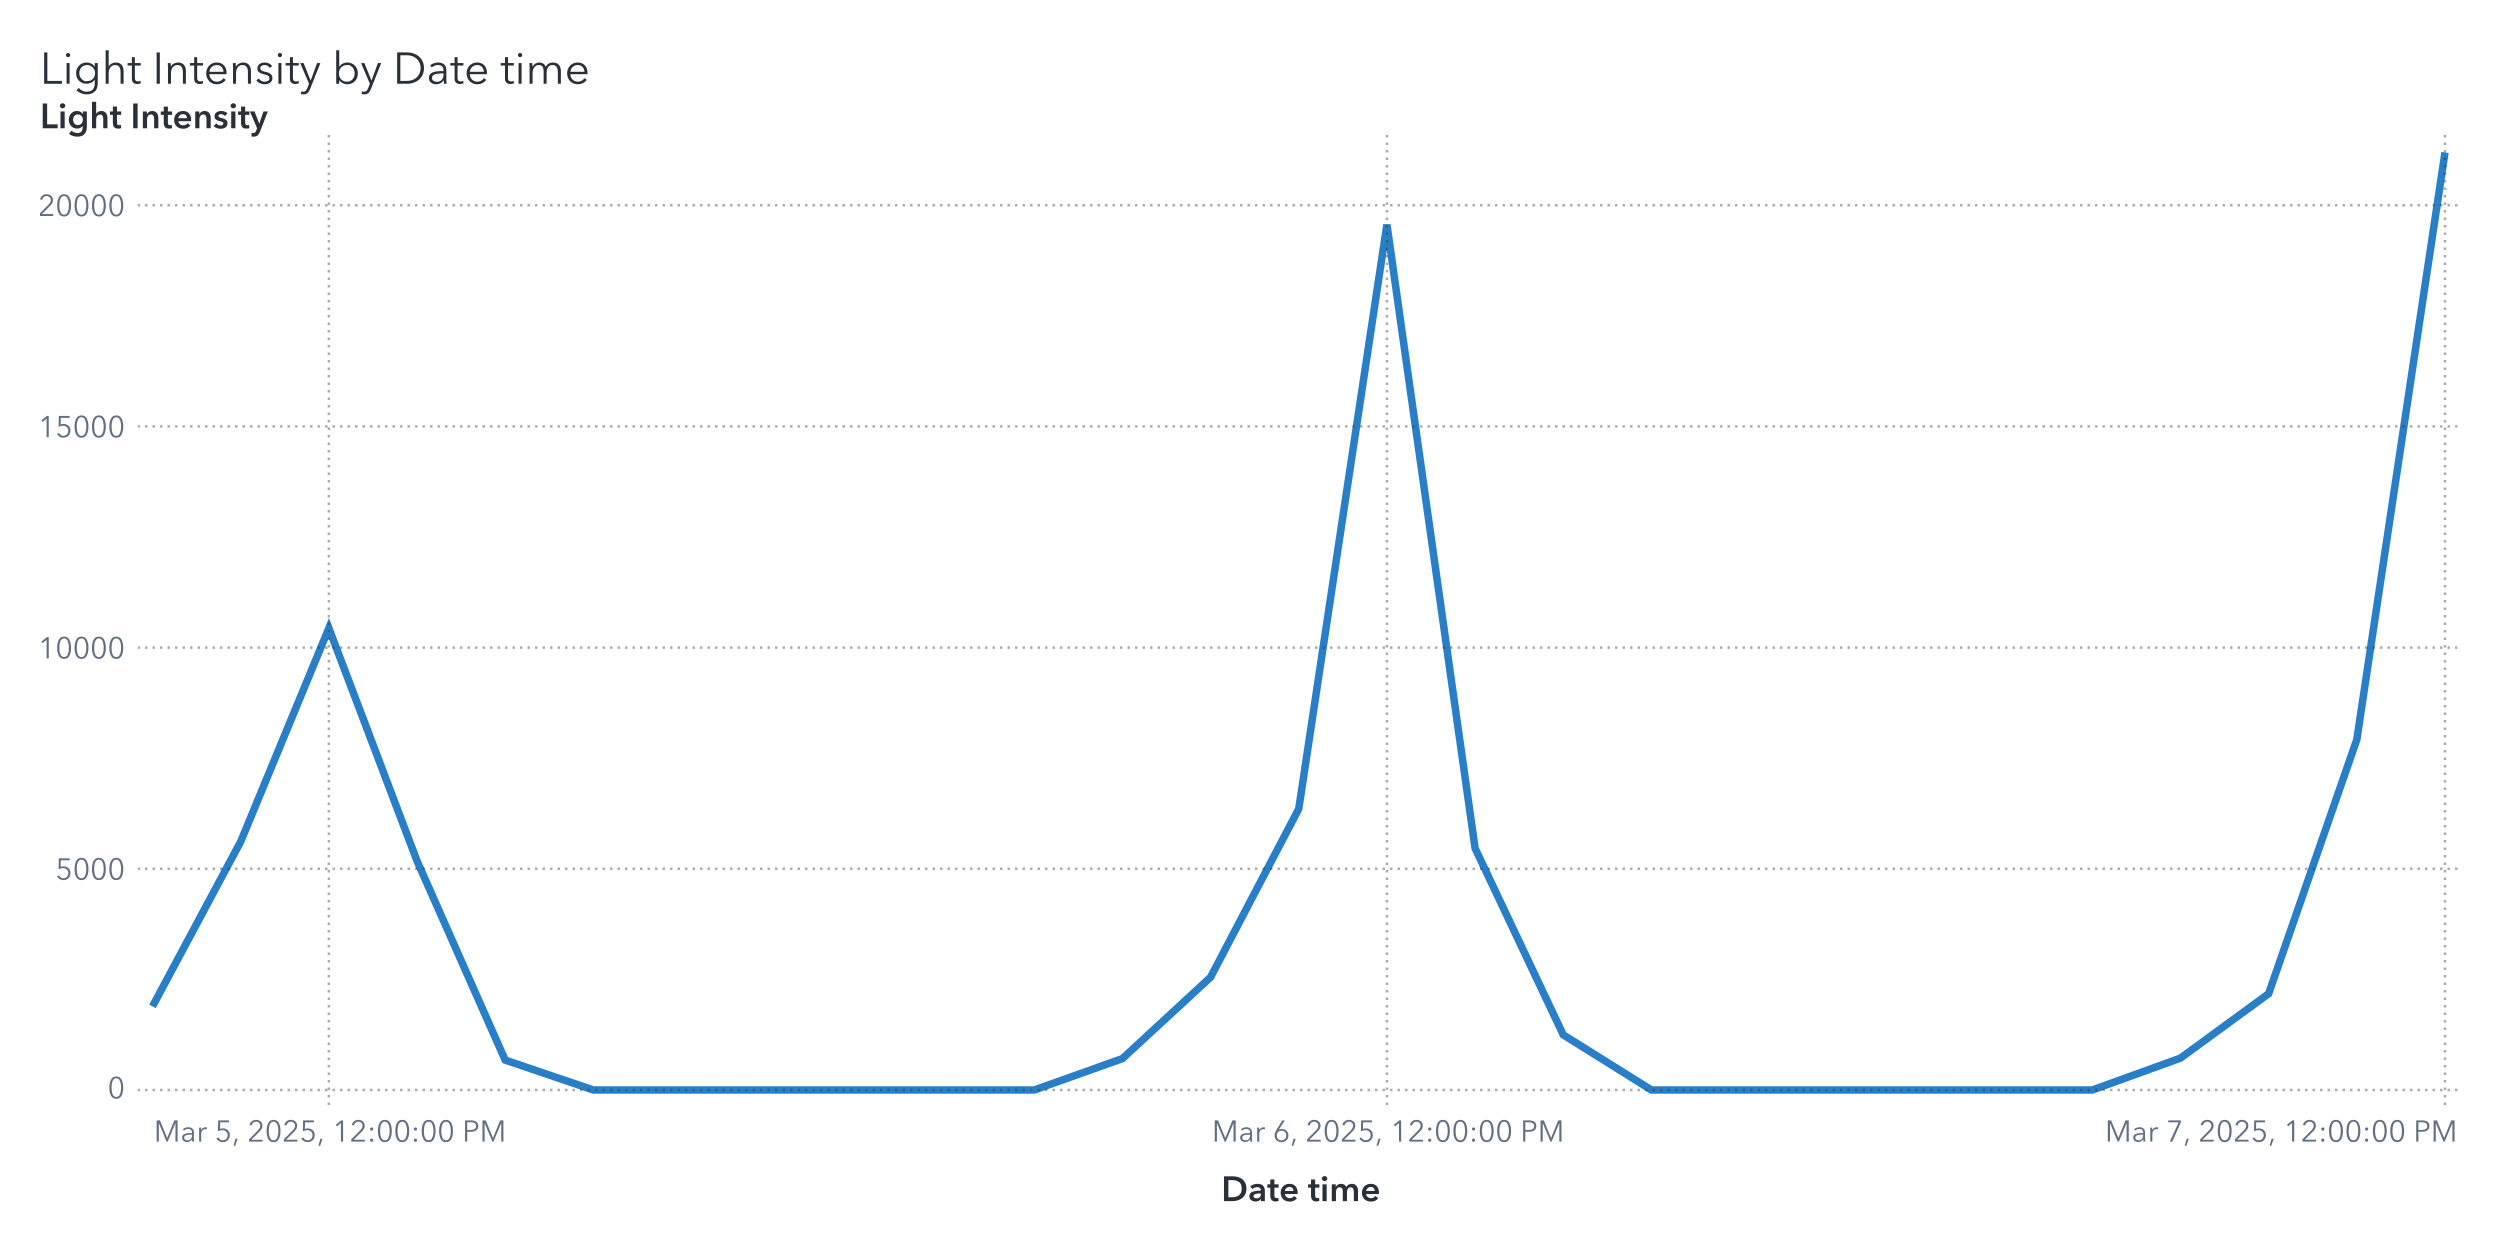
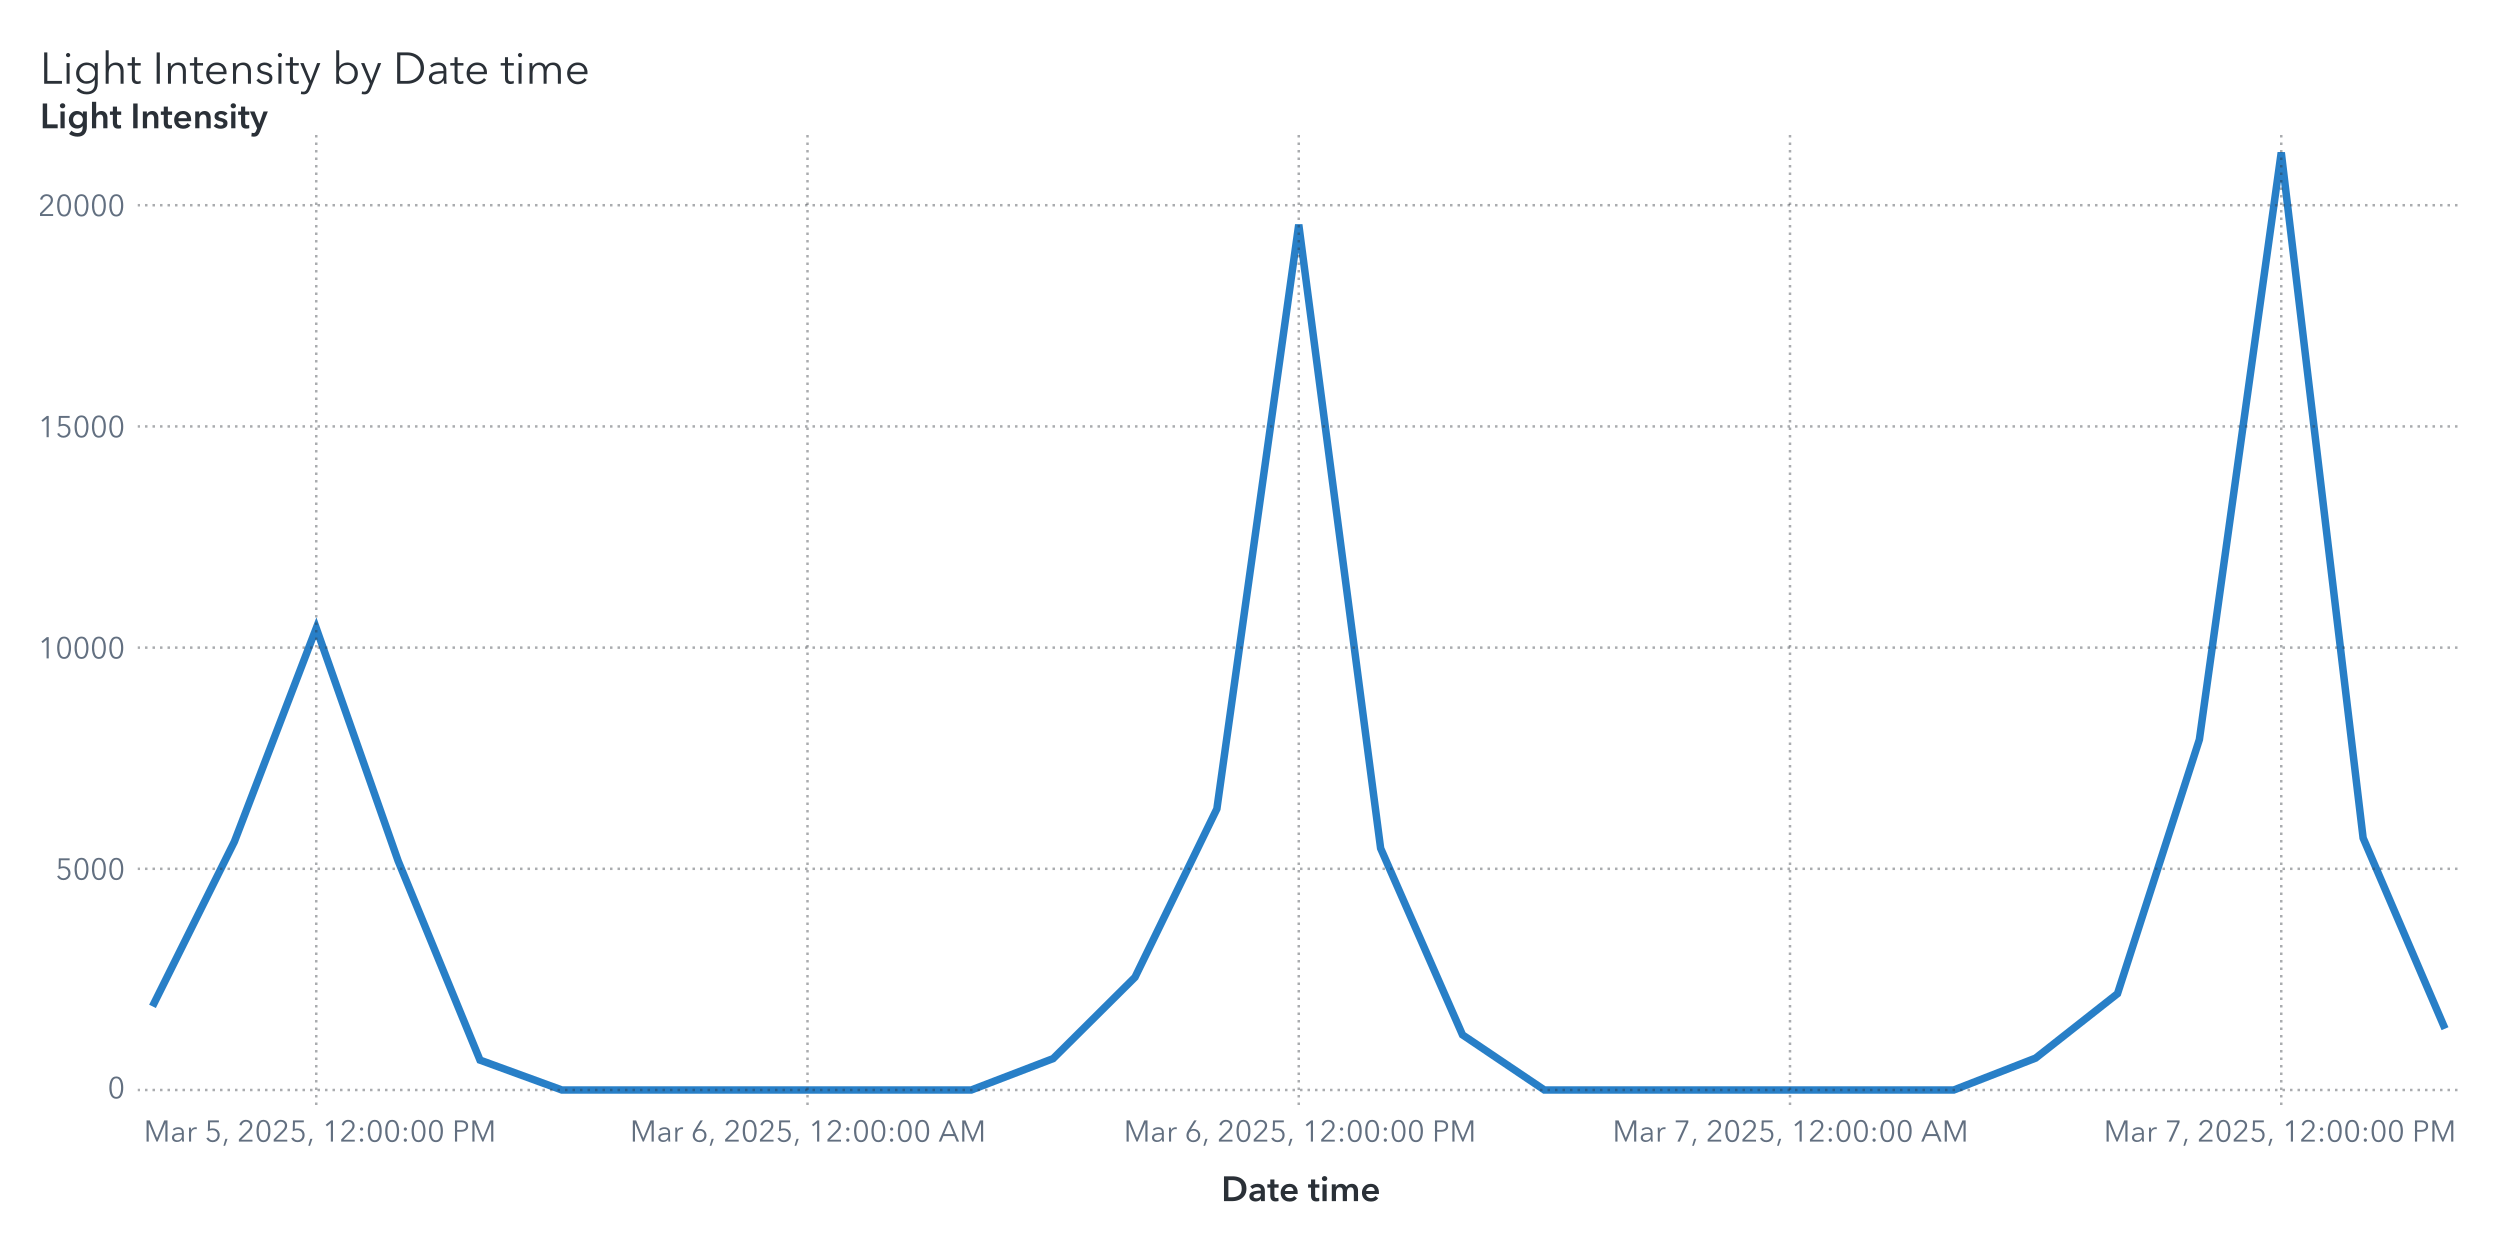
<svg xmlns="http://www.w3.org/2000/svg" xmlns:xlink="http://www.w3.org/1999/xlink" version="1.1" width="1000" height="500" viewBox="0 0 1000 500">
  <rect x="0" y="0" width="1000" height="500" fill="#ffffff">
</rect>
  <g>
    <rect x="0" y="0" rx="5" ry="5" width="1000.0" height="500.0" fill="#ffffff" opacity="0">
</rect>
    <rect x="0" y="0" rx="5" ry="5" width="1000.0" height="500.0" fill="#ffffff" opacity="0">
</rect>
    <rect x="0" y="0" rx="5" ry="5" width="1000.0" height="500.0" fill="#ffffff" opacity="0">
</rect>
    <rect x="0" y="0" rx="5" ry="5" width="1000.0" height="500.0" fill="#ffffff" opacity="0">
</rect>
    <g transform=" translate(16.0 -462.0)">
      <g transform="">
        <g fill="#2a3037" stroke="#2a3037" transform="translate(0 495.5) scale(0.0177 -0.0177)">
          <defs>
            <path id="g76/TT0" d="M166.0 64.0 L496.0 64.0 L496.0 0 L94.0 0 L94.0 708.0 L166.0 708.0 L166.0 64.0Z">
</path>
          </defs>
          <use x="0" y="0" xlink:href="#g76/TT0" />
          <defs>
            <path id="g105/TT0" d="M125.0 600.0Q 106.0,600.0  91.5,614.0 T 77.0,648.0 Q 77.0,668.0  91.5,682.0 T 125.0,696.0 Q 144.0,696.0  158.5,682.0 T 173.0,648.0 Q 173.0,628.0  158.5,614.0 T 125.0,600.0 Z M159.0 0 L91.0 0 L91.0 468.0 L159.0 468.0 L159.0 0Z">
</path>
          </defs>
          <use x="510.0" y="0" xlink:href="#g105/TT0" />
          <defs>
            <path id="g103/TT0" d="M294.0 -180.0Q 389.0,-180.0  433.0,-129.0 T 477.0,4.0  L477.0 92.0 L475.0 92.0Q 449.0,50.0  399.5,25.0 T 298.0,0 Q 226.0,0  171.0,30.5 T 86.0,115.5 T 56.0,238.0 Q 56.0,305.0  86.5,360.0 T 172.0,447.5 T 298.0,480.0 Q 351.0,480.0  399.5,455.5 T 475.0,387.0  L477.0 387.0 L477.0 468.0 L545.0 468.0 L545.0 4.0Q 545.0,-56.0  523.0,-110.5 T 444.0,-202.5 T 291.0,-240.0 Q 227.0,-240.0  167.5,-215.0 T 66.0,-146.0  L115.0 -94.0Q 144.0,-131.0  193.0,-155.5 T 294.0,-180.0 Z M305.0 58.0Q 357.0,58.0  398.0,81.0 T 462.0,145.5 T 485.0,240.0 Q 485.0,289.0  461.5,331.0 T 397.0,398.0 T 305.0,423.0 Q 250.0,423.0  210.0,398.0 T 149.0,331.5 T 128.0,240.0 Q 128.0,190.0  149.0,148.5 T 210.0,82.5 T 250.0,58.0 Z">
</path>
          </defs>
          <use x="760.0" y="0" xlink:href="#g103/TT0" />
          <defs>
            <path id="g104/TT0" d="M319.0 480.0Q 406.0,480.0  451.5,428.0 T 497.0,287.0  L497.0 0 L429.0 0 L429.0 259.0Q 429.0,338.0  400.5,380.5 T 302.0,423.0 Q 264.0,423.0  232.0,402.5 T 180.0,341.0 T 160.0,240.0  L160.0 0 L92.0 0 L92.0 756.0 L160.0 756.0 L160.0 391.0 L162.0 391.0Q 180.0,431.0  224.5,455.5 T 319.0,480.0 Z">
</path>
          </defs>
          <use x="1392.0" y="0" xlink:href="#g104/TT0" />
          <defs>
            <path id="g116/TT0" d="M169.0 411.0 L169.0 138.0Q 169.0,89.0  187.0,70.5 T 239.0,52.0 Q 268.0,52.0  298.0,67.0  L301.0 8.0Q 264.0,-6.0  221.0,-6.0 Q 173.0,-6.0  137.0,22.0 T 101.0,119.0  L101.0 411.0 L4.0 411.0 L4.0 468.0 L101.0 468.0 L101.0 600.0 L169.0 600.0 L169.0 468.0 L301.0 468.0 L301.0 411.0 L169.0 411.0Z">
</path>
          </defs>
          <use x="1975.0" y="0" xlink:href="#g116/TT0" />
          <defs>
            <path id="g73/TT0" d="M166.0 0 L94.0 0 L94.0 708.0 L166.0 708.0 L166.0 0Z">
</path>
          </defs>
          <use x="2542.0" y="0" xlink:href="#g73/TT0" />
          <defs>
            <path id="g110/TT0" d="M155.0 388.0 L157.0 388.0Q 176.0,428.0  221.5,454.0 T 317.0,480.0 Q 404.0,480.0  449.5,428.0 T 495.0,287.0  L495.0 0 L427.0 0 L427.0 259.0Q 427.0,338.0  398.5,380.5 T 300.0,423.0 Q 262.0,423.0  230.0,402.5 T 178.0,341.0 T 158.0,240.0  L158.0 0 L90.0 0 L90.0 365.0Q 90.0,425.0  86.0,468.0  L151.0 468.0Q 155.0,418.0  155.0,388.0 Z">
</path>
          </defs>
          <use x="2802.0" y="0" xlink:href="#g110/TT0" />
          <use x="3383.0" y="0" xlink:href="#g116/TT0" />
          <defs>
            <path id="g101/TT0" d="M515.0 216.0 L127.0 216.0Q 128.0,169.0  150.5,130.5 T 212.0,69.0 T 298.0,46.0 Q 347.0,46.0  387.0,69.5 T 448.0,127.0  L499.0 87.0Q 421.0,-12.0  298.0,-12.0 Q 229.0,-12.0  174.0,20.0 T 87.5,108.0 T 56.0,234.0 Q 56.0,303.0  87.0,359.5 T 172.0,448.0 T 292.0,480.0 Q 363.0,480.0  413.5,449.5 T 490.0,366.0 T 516.0,248.0 Q 516.0,228.0  515.0,216.0 Z M292.0 423.0Q 248.0,423.0  211.5,402.0 T 153.0,345.5 T 128.0,270.0  L447.0 270.0Q 444.0,338.0  403.5,380.5 T 292.0,423.0 Z">
</path>
          </defs>
          <use x="3700.0" y="0" xlink:href="#g101/TT0" />
          <use x="4272.0" y="0" xlink:href="#g110/TT0" />
          <defs>
            <path id="g115/TT0" d="M224.0 423.0Q 183.0,423.0  154.0,404.5 T 125.0,350.0 Q 125.0,318.0  151.0,300.0 T 237.0,270.0 Q 320.0,253.0  359.5,220.0 T 399.0,133.0 Q 399.0,59.0  347.5,23.5 T 223.0,-12.0 Q 167.0,-12.0  118.0,11.0 T 38.0,79.0  L92.0 119.0Q 111.0,87.0  146.5,66.5 T 222.0,46.0 Q 270.0,46.0  301.0,65.5 T 332.0,128.0 Q 332.0,163.0  299.5,182.0 T 194.0,218.0 Q 136.0,232.0  98.0,258.5 T 60.0,344.0 Q 60.0,411.0  108.5,445.5 T 227.0,480.0 Q 277.0,480.0  323.0,457.5 T 391.0,396.0  L339.0 357.0Q 324.0,387.0  293.0,405.0 T 224.0,423.0 Z">
</path>
          </defs>
          <use x="4853.0" y="0" xlink:href="#g115/TT0" />
          <use x="5297.0" y="0" xlink:href="#g105/TT0" />
          <use x="5547.0" y="0" xlink:href="#g116/TT0" />
          <defs>
            <path id="g121/TT0" d="M253.0 73.0 L398.0 468.0 L472.0 468.0 L239.0 -121.0Q 216.0,-180.0  182.5,-210.0 T 92.0,-240.0 Q 61.0,-240.0  31.0,-234.0  L38.0 -172.0Q 62.0,-180.0  88.0,-180.0 Q 121.0,-180.0  141.5,-159.5 T 178.0,-97.0  L216.0 1.0 L16.0 468.0 L92.0 468.0 L251.0 73.0 L253.0 73.0Z">
</path>
          </defs>
          <use x="5864.0" y="0" xlink:href="#g121/TT0" />
          <defs>
            <path id="g98/TT0" d="M160.0 0 L92.0 0 L92.0 756.0 L160.0 756.0 L160.0 387.0 L162.0 387.0Q 191.0,431.0  239.0,455.5 T 339.0,480.0 Q 410.0,480.0  465.5,447.5 T 551.0,359.0 T 581.0,234.0 Q 581.0,165.0  551.0,109.0 T 465.5,20.5 T 339.0,-12.0 Q 287.0,-12.0  239.0,12.0 T 162.0,79.0  L160.0 79.0 L160.0 0Z M332.0 423.0Q 280.0,423.0  239.0,398.0 T 175.0,330.0 T 152.0,234.0 Q 152.0,181.0  175.0,138.0 T 239.0,70.5 T 332.0,46.0 Q 387.0,46.0  427.0,71.0 T 488.0,138.5 T 509.0,234.0 Q 509.0,287.0  488.0,330.0 T 427.0,398.0 T 387.0,423.0 Z">
</path>
          </defs>
          <use x="6602.0" y="0" xlink:href="#g98/TT0" />
          <use x="7239.0" y="0" xlink:href="#g121/TT0" />
          <defs>
            <path id="g68/TT0" d="M329.0 708.0Q 421.0,708.0  507.0,667.5 T 647.0,546.5 T 701.0,354.0 Q 701.0,242.0  647.0,161.5 T 507.0,40.5 T 329.0,0  L94.0 0 L94.0 708.0 L329.0 708.0Z M309.0 64.0Q 411.0,64.0  482.5,105.0 T 589.5,212.0 T 625.0,354.0 Q 625.0,430.0  589.5,496.0 T 482.5,603.0 T 309.0,644.0  L166.0 644.0 L166.0 64.0 L309.0 64.0Z">
</path>
          </defs>
          <use x="7977.0" y="0" xlink:href="#g68/TT0" />
          <defs>
            <path id="g97/TT0" d="M260.0 423.0Q 220.0,423.0  183.0,408.0 T 121.0,368.0  L83.0 413.0Q 113.0,443.0  161.0,461.5 T 267.0,480.0 Q 347.0,480.0  398.0,436.0 T 449.0,310.0  L449.0 105.0Q 449.0,42.0  457.0,0  L396.0 0Q 389.0,40.0  389.0,76.0  L387.0 76.0Q 355.0,30.0  314.5,9.0 T 217.0,-12.0 Q 178.0,-12.0  141.0,2.5 T 79.5,49.0 T 55.0,130.0 Q 55.0,198.0  99.0,232.0 T 212.5,276.5 T 385.0,287.0  L385.0 302.0Q 385.0,362.0  353.0,392.5 T 260.0,423.0 Z M125.0 133.0Q 125.0,87.0  157.0,65.5 T 235.0,44.0 Q 304.0,44.0  344.5,89.0 T 385.0,199.0  L385.0 234.0 L365.0 234.0Q 259.0,234.0  192.0,213.5 T 125.0,133.0 Z">
</path>
          </defs>
          <use x="8734.0" y="0" xlink:href="#g97/TT0" />
          <use x="9268.0" y="0" xlink:href="#g116/TT0" />
          <use x="9585.0" y="0" xlink:href="#g101/TT0" />
          <use x="10407.0" y="0" xlink:href="#g116/TT0" />
          <use x="10724.0" y="0" xlink:href="#g105/TT0" />
          <defs>
            <path id="g109/TT0" d="M311.0 480.0Q 356.0,480.0  395.0,458.0 T 455.0,381.0 Q 479.0,429.0  521.0,454.5 T 619.0,480.0 Q 706.0,480.0  751.5,428.0 T 797.0,287.0  L797.0 0 L729.0 0 L729.0 259.0Q 729.0,423.0  608.0,423.0 Q 540.0,423.0  507.5,372.5 T 475.0,249.0  L475.0 0 L407.0 0 L407.0 273.0Q 407.0,347.0  382.5,385.0 T 294.0,423.0 Q 260.0,423.0  228.5,402.5 T 177.5,340.5 T 158.0,240.0  L158.0 0 L90.0 0 L90.0 365.0Q 90.0,425.0  86.0,468.0  L151.0 468.0Q 155.0,418.0  155.0,388.0  L157.0 388.0Q 178.0,429.0  219.5,454.5 T 311.0,480.0 Z">
</path>
          </defs>
          <use x="10974.0" y="0" xlink:href="#g109/TT0" />
          <use x="11857.0" y="0" xlink:href="#g101/TT0" />
        </g>
        <text x="0" y="495.5" font-size="13.3pt" font-family="Avenir Next for SAS" fill="#2a3037" opacity="0">
Light Intensity by Date time</text>
      </g>
    </g>
    <g transform=" translate(16.0 -16.0)">
      <defs>
        <clipPath id="ClipPath0">
          <rect x="39" y="68" width="932" height="390">
</rect>
        </clipPath>
      </defs>
      <g clip-path="url(#ClipPath0)">
        <defs>
          <clipPath id="ClipPath1">
            <rect x="39" y="70" width="930" height="388">
</rect>
          </clipPath>
        </defs>
        <g clip-path="url(#ClipPath1)">
-           <polyline id="Polyline_6" points="45.0,418.55  80.27,352.67  115.54,267.27  150.81,360.36  186.08,440.04  221.35,452.0  256.62,452.0  291.88,452.0  327.15,452.0  362.42,452.0  397.69,452.0  432.96,439.44  468.23,406.89  503.5,339.55  538.77,105.86  574.04,355.33  609.31,429.94  644.58,452.0  679.85,452.0  715.12,452.0  750.38,452.0  785.65,452.0  820.92,452.0  856.19,439.24  891.46,413.47  926.73,311.82  962.0,77.0 " fill="none" stroke="#287fc7" stroke-width="3.0">
+           <polyline id="Polyline_6" points="45.0,418.55  77.75,352.67  110.5,267.27  143.25,360.36  176.0,440.04  208.75,452.0  241.5,452.0  274.25,452.0  307.0,452.0  339.75,452.0  372.5,452.0  405.25,439.44  438.0,406.89  470.75,339.55  503.5,105.86  536.25,355.33  569.0,429.94  601.75,452.0  634.5,452.0  667.25,452.0  700.0,452.0  732.75,452.0  765.5,452.0  798.25,439.24  831.0,413.47  863.75,311.82  896.5,77.0  929.25,351.21  962.0,427.48 " fill="none" stroke="#287fc7" stroke-width="3.0">
</polyline>
        </g>
        <path d="M39.0 452.0L969.0 452.0" stroke="#2a3037" stroke-dasharray="1,2" fill="none" opacity="0.4">
</path>
        <path d="M39.0 363.52L969.0 363.52" stroke="#2a3037" stroke-dasharray="1,2" fill="none" opacity="0.4">
</path>
        <path d="M39.0 275.05L969.0 275.05" stroke="#2a3037" stroke-dasharray="1,2" fill="none" opacity="0.4">
</path>
        <path d="M39.0 186.57L969.0 186.57" stroke="#2a3037" stroke-dasharray="1,2" fill="none" opacity="0.4">
</path>
        <path d="M39.0 98.09L969.0 98.09" stroke="#2a3037" stroke-dasharray="1,2" fill="none" opacity="0.4">
</path>
-         <path d="M115.54 458.0L115.54 70.0" stroke="#2a3037" stroke-dasharray="1,2" fill="none" opacity="0.4">
- </path>
-         <path d="M538.77 458.0L538.77 70.0" stroke="#2a3037" stroke-dasharray="1,2" fill="none" opacity="0.4">
- </path>
-         <path d="M962.0 458.0L962.0 70.0" stroke="#2a3037" stroke-dasharray="1,2" fill="none" opacity="0.4">
+         <path d="M110.5 458.0L110.5 70.0" stroke="#2a3037" stroke-dasharray="1,2" fill="none" opacity="0.4">
+ </path>
+         <path d="M307.0 458.0L307.0 70.0" stroke="#2a3037" stroke-dasharray="1,2" fill="none" opacity="0.4">
+ </path>
+         <path d="M503.5 458.0L503.5 70.0" stroke="#2a3037" stroke-dasharray="1,2" fill="none" opacity="0.4">
+ </path>
+         <path d="M700.0 458.0L700.0 70.0" stroke="#2a3037" stroke-dasharray="1,2" fill="none" opacity="0.4">
+ </path>
+         <path d="M896.5 458.0L896.5 70.0" stroke="#2a3037" stroke-dasharray="1,2" fill="none" opacity="0.4">
</path>
      </g>
      <defs>
        <clipPath id="ClipPath2">
          <rect x="0" y="71" width="39" height="387">
</rect>
        </clipPath>
      </defs>
      <g clip-path="url(#ClipPath2)">
        <g fill="#626f80" stroke="#626f80" transform="translate(27.04 455.3) scale(0.012 -0.012)">
          <defs>
            <path id="g48/TT0" d="M522.0 353.0Q 522.0,195.0  467.0,88.5 T 290.0,-18.0 Q 167.0,-18.0  112.5,88.5 T 58.0,353.0 Q 58.0,512.0  112.5,619.0 T 290.0,726.0 Q 412.0,726.0  467.0,618.5 T 522.0,353.0 Z M131.0 353.0Q 131.0,226.0  167.5,135.0 T 290.0,44.0 Q 375.0,44.0  412.0,135.5 T 449.0,353.0 Q 449.0,480.0  412.0,572.5 T 290.0,665.0 Q 204.0,665.0  167.5,573.0 T 131.0,353.0 Z">
</path>
          </defs>
          <use x="0" y="0" xlink:href="#g48/TT0" />
        </g>
-         <text id="Text_35" x="34.0" y="455.3" font-size="9.0pt" font-family="Avenir Next for SAS" fill="#626f80" text-anchor="end" opacity="0">
+         <text id="Text_37" x="34.0" y="455.3" font-size="9.0pt" font-family="Avenir Next for SAS" fill="#626f80" text-anchor="end" opacity="0">
0</text>
        <g fill="#626f80" stroke="#626f80" transform="translate(6.16 367.83) scale(0.012 -0.012)">
          <defs>
            <path id="g53/TT0" d="M180.0 644.0 L175.0 425.0Q 219.0,441.0  273.0,441.0 Q 339.0,441.0  391.5,413.0 T 473.5,334.5 T 503.0,219.0 Q 503.0,151.0  473.5,97.0 T 390.5,12.5 T 268.0,-18.0 Q 194.0,-18.0  140.0,16.0 T 56.0,111.0  L121.0 140.0Q 140.0,96.0  179.0,70.0 T 264.0,44.0 Q 311.0,44.0  349.0,66.0 T 408.5,126.5 T 430.0,212.0 Q 430.0,289.0  380.5,335.5 T 254.0,382.0 Q 180.0,382.0  107.0,343.0  L114.0 708.0 L475.0 708.0 L475.0 644.0 L180.0 644.0Z">
</path>
          </defs>
          <use x="0" y="0" xlink:href="#g53/TT0" />
          <use x="580.0" y="0" xlink:href="#g48/TT0" />
          <use x="1160.0" y="0" xlink:href="#g48/TT0" />
          <use x="1740.0" y="0" xlink:href="#g48/TT0" />
        </g>
-         <text id="Text_36" x="34.0" y="367.83" font-size="9.0pt" font-family="Avenir Next for SAS" fill="#626f80" text-anchor="end" opacity="0">
+         <text id="Text_38" x="34.0" y="367.83" font-size="9.0pt" font-family="Avenir Next for SAS" fill="#626f80" text-anchor="end" opacity="0">
5000</text>
        <g fill="#626f80" stroke="#626f80" transform="translate(-0.8 279.35) scale(0.012 -0.012)">
          <defs>
            <path id="g49/TT0" d="M358.0 0 L286.0 0 L286.0 619.0 L158.0 510.0 L114.0 560.0 L294.0 708.0 L358.0 708.0 L358.0 0Z">
</path>
          </defs>
          <use x="0" y="0" xlink:href="#g49/TT0" />
          <use x="580.0" y="0" xlink:href="#g48/TT0" />
          <use x="1160.0" y="0" xlink:href="#g48/TT0" />
          <use x="1740.0" y="0" xlink:href="#g48/TT0" />
          <use x="2320.0" y="0" xlink:href="#g48/TT0" />
        </g>
-         <text id="Text_37" x="34.0" y="279.35" font-size="9.0pt" font-family="Avenir Next for SAS" fill="#626f80" text-anchor="end" opacity="0">
+         <text id="Text_39" x="34.0" y="279.35" font-size="9.0pt" font-family="Avenir Next for SAS" fill="#626f80" text-anchor="end" opacity="0">
10000</text>
        <g fill="#626f80" stroke="#626f80" transform="translate(-0.8 190.87) scale(0.012 -0.012)">
          <use x="0" y="0" xlink:href="#g49/TT0" />
          <use x="580.0" y="0" xlink:href="#g53/TT0" />
          <use x="1160.0" y="0" xlink:href="#g48/TT0" />
          <use x="1740.0" y="0" xlink:href="#g48/TT0" />
          <use x="2320.0" y="0" xlink:href="#g48/TT0" />
        </g>
-         <text id="Text_38" x="34.0" y="190.87" font-size="9.0pt" font-family="Avenir Next for SAS" fill="#626f80" text-anchor="end" opacity="0">
+         <text id="Text_40" x="34.0" y="190.87" font-size="9.0pt" font-family="Avenir Next for SAS" fill="#626f80" text-anchor="end" opacity="0">
15000</text>
        <g fill="#626f80" stroke="#626f80" transform="translate(-0.8 102.39) scale(0.012 -0.012)">
          <defs>
            <path id="g50/TT0" d="M51.0 0 L51.0 75.0 L341.0 368.0Q 380.0,408.0  403.0,447.0 T 426.0,530.0 Q 426.0,590.0  385.5,627.5 T 286.0,665.0 Q 230.0,665.0  191.0,630.0 T 140.0,539.0  L69.0 553.0Q 84.0,629.0  144.0,677.5 T 286.0,726.0 Q 344.0,726.0  392.5,703.5 T 470.0,637.0 T 499.0,531.0 Q 499.0,469.0  470.0,421.5 T 384.0,317.0  L129.0 64.0 L504.0 64.0 L504.0 0 L51.0 0Z">
</path>
          </defs>
          <use x="0" y="0" xlink:href="#g50/TT0" />
          <use x="580.0" y="0" xlink:href="#g48/TT0" />
          <use x="1160.0" y="0" xlink:href="#g48/TT0" />
          <use x="1740.0" y="0" xlink:href="#g48/TT0" />
          <use x="2320.0" y="0" xlink:href="#g48/TT0" />
        </g>
-         <text id="Text_39" x="34.0" y="102.39" font-size="9.0pt" font-family="Avenir Next for SAS" fill="#626f80" text-anchor="end" opacity="0">
+         <text id="Text_41" x="34.0" y="102.39" font-size="9.0pt" font-family="Avenir Next for SAS" fill="#626f80" text-anchor="end" opacity="0">
20000</text>
      </g>
      <g fill="#2a3037" stroke="#2a3037" transform="translate(0 67.31) scale(0.014 -0.014)">
        <defs>
          <path id="g76/TT1" d="M78.0 708.0 L204.0 708.0 L204.0 112.0 L505.0 112.0 L505.0 0 L78.0 0 L78.0 708.0Z">
</path>
        </defs>
        <use x="0" y="0" xlink:href="#g76/TT1" />
        <defs>
          <path id="g105/TT1" d="M133.0 715.0Q 166.0,715.0  188.5,694.5 T 211.0,643.0 Q 211.0,612.0  188.5,591.5 T 133.0,571.0 Q 101.0,571.0  79.0,592.5 T 57.0,643.0 Q 57.0,672.0  79.0,693.5 T 133.0,715.0 Z M74.0 480.0 L194.0 480.0 L194.0 0 L74.0 0 L74.0 480.0Z">
</path>
        </defs>
        <use x="511.0" y="0" xlink:href="#g105/TT1" />
        <defs>
          <path id="g103/TT1" d="M560.0 43.0Q 560.0,-91.0  492.5,-165.5 T 289.0,-240.0 Q 228.0,-240.0  162.0,-219.0 T 51.0,-161.0  L120.0 -68.0Q 154.0,-101.0  198.5,-118.5 T 288.0,-136.0 Q 370.0,-136.0  405.0,-92.5 T 440.0,29.0  L440.0 64.0 L438.0 64.0Q 412.0,29.0  371.5,10.5 T 281.0,-8.0 Q 211.0,-8.0  157.0,25.5 T 73.5,116.5 T 44.0,242.0 Q 44.0,312.0  73.0,369.5 T 155.0,460.5 T 279.0,494.0 Q 331.0,494.0  375.0,472.0 T 444.0,408.0  L446.0 408.0 L446.0 480.0 L560.0 480.0 L560.0 43.0Z M166.0 243.0Q 166.0,204.0  182.5,169.0 T 230.5,112.5 T 303.0,91.0 Q 346.0,91.0  378.5,112.0 T 428.5,168.0 T 446.0,243.0 Q 446.0,285.0  428.5,320.0 T 378.5,375.5 T 304.0,396.0 Q 241.0,396.0  203.5,352.5 T 166.0,243.0 Z">
</path>
        </defs>
        <use x="779.0" y="0" xlink:href="#g103/TT1" />
        <defs>
          <path id="g104/TT1" d="M516.0 300.0 L516.0 0 L396.0 0 L396.0 264.0Q 396.0,391.0  307.0,391.0 Q 253.0,391.0  223.5,352.5 T 194.0,262.0  L194.0 0 L74.0 0 L74.0 756.0 L194.0 756.0 L194.0 413.0 L196.0 413.0Q 212.0,446.0  250.5,470.0 T 339.0,494.0 Q 427.0,494.0  471.5,437.5 T 516.0,300.0 Z">
</path>
        </defs>
        <use x="1411.0" y="0" xlink:href="#g104/TT1" />
        <defs>
          <path id="g116/TT1" d="M3.0 480.0 L87.0 480.0 L87.0 619.0 L205.0 619.0 L205.0 480.0 L325.0 480.0 L325.0 384.0 L205.0 384.0 L205.0 161.0Q 205.0,125.0  218.0,106.0 T 268.0,87.0 Q 299.0,87.0  319.0,97.0  L323.0 3.0Q 289.0,-10.0  243.0,-10.0 Q 155.0,-10.0  121.0,35.5 T 87.0,160.0  L87.0 384.0 L3.0 384.0 L3.0 480.0Z">
</path>
        </defs>
        <use x="1995.0" y="0" xlink:href="#g116/TT1" />
        <defs>
          <path id="g73/TT1" d="M78.0 708.0 L204.0 708.0 L204.0 0 L78.0 0 L78.0 708.0Z">
</path>
        </defs>
        <use x="2585.0" y="0" xlink:href="#g73/TT1" />
        <defs>
          <path id="g110/TT1" d="M186.0 480.0 L186.0 403.0 L188.0 403.0Q 205.0,441.0  245.5,467.5 T 337.0,494.0 Q 425.0,494.0  469.5,437.5 T 514.0,300.0  L514.0 0 L394.0 0 L394.0 266.0Q 394.0,394.0  304.0,394.0 Q 250.0,394.0  221.0,355.5 T 192.0,264.0  L192.0 0 L72.0 0 L72.0 480.0 L186.0 480.0Z">
</path>
        </defs>
        <use x="2867.0" y="0" xlink:href="#g110/TT1" />
        <use x="3449.0" y="0" xlink:href="#g116/TT1" />
        <defs>
          <path id="g101/TT1" d="M529.0 202.0 L164.0 202.0Q 168.0,152.0  208.0,118.0 T 301.0,84.0 Q 384.0,84.0  428.0,146.0  L508.0 82.0Q 437.0,-14.0  302.0,-14.0 Q 228.0,-14.0  169.5,16.5 T 77.5,104.0 T 44.0,237.0 Q 44.0,313.0  77.0,371.5 T 168.0,462.0 T 298.0,494.0 Q 402.0,494.0  466.0,427.0 T 530.0,234.0 Q 530.0,213.0  529.0,202.0 Z M297.0 404.0Q 244.0,404.0  206.0,371.0 T 164.0,288.0  L410.0 288.0Q 410.0,338.0  381.0,371.0 T 297.0,404.0 Z">
</path>
        </defs>
        <use x="3789.0" y="0" xlink:href="#g101/TT1" />
        <use x="4363.0" y="0" xlink:href="#g110/TT1" />
        <defs>
          <path id="g115/TT1" d="M230.0 404.0Q 198.0,404.0  175.5,391.0 T 153.0,352.0 Q 153.0,327.0  176.0,315.0 T 257.0,289.0 Q 325.0,273.0  368.5,241.0 T 412.0,146.0 Q 412.0,64.0  355.5,25.0 T 212.0,-14.0 Q 155.0,-14.0  102.0,7.0 T 15.0,65.0  L94.0 139.0Q 114.0,112.0  146.5,95.5 T 217.0,79.0 Q 248.0,79.0  271.0,93.0 T 294.0,136.0 Q 294.0,164.0  269.5,177.5 T 184.0,205.0 Q 119.0,221.0  80.5,250.5 T 42.0,341.0 Q 42.0,416.0  98.0,455.0 T 233.0,494.0 Q 287.0,494.0  336.0,475.0 T 413.0,421.0  L335.0 352.0Q 318.0,374.0  290.0,389.0 T 230.0,404.0 Z">
</path>
        </defs>
        <use x="4945.0" y="0" xlink:href="#g115/TT1" />
        <use x="5389.0" y="0" xlink:href="#g105/TT1" />
        <use x="5657.0" y="0" xlink:href="#g116/TT1" />
        <defs>
          <path id="g121/TT1" d="M133.0 480.0 L267.0 131.0 L269.0 131.0 L388.0 480.0 L513.0 480.0 L286.0 -103.0Q 258.0,-174.0  218.5,-207.0 T 104.0,-240.0 Q 71.0,-240.0  42.0,-233.0  L52.0 -129.0Q 74.0,-136.0  97.0,-136.0 Q 133.0,-136.0  149.0,-119.5 T 182.0,-61.0  L206.0 0 L0 480.0 L133.0 480.0Z">
</path>
        </defs>
        <use x="5997.0" y="0" xlink:href="#g121/TT1" />
      </g>
-       <text id="Text_40" x="0" y="67.31" font-size="10.5pt" font-family="Avenir Next for SAS" font-weight="bold" fill="#2a3037" text-anchor="start" opacity="0">
+       <text id="Text_42" x="0" y="67.31" font-size="10.5pt" font-family="Avenir Next for SAS" font-weight="bold" fill="#2a3037" text-anchor="start" opacity="0">
Light Intensity</text>
      <defs>
        <clipPath id="ClipPath3">
          <rect x="39" y="458" width="929" height="42">
</rect>
        </clipPath>
      </defs>
      <g clip-path="url(#ClipPath3)">
-         <g fill="#626f80" stroke="#626f80" transform="translate(45.54 472.65) scale(0.012 -0.012)">
+         <g fill="#626f80" stroke="#626f80" transform="translate(41.5 472.65) scale(0.012 -0.012)">
          <defs>
            <path id="g77/TT0" d="M444.0 122.0 L445.0 122.0 L682.0 708.0 L792.0 708.0 L792.0 0 L720.0 0 L720.0 615.0 L718.0 615.0 L462.0 0 L424.0 0 L168.0 615.0 L166.0 615.0 L166.0 0 L94.0 0 L94.0 708.0 L204.0 708.0 L444.0 122.0Z">
</path>
          </defs>
          <use x="0" y="0" xlink:href="#g77/TT0" />
          <use x="886.0" y="0" xlink:href="#g97/TT0" />
          <defs>
            <path id="g114/TT0" d="M86.0 468.0 L151.0 468.0Q 155.0,418.0  155.0,388.0  L157.0 388.0Q 177.0,429.0  217.5,454.5 T 307.0,480.0 Q 334.0,480.0  352.0,475.0  L343.0 411.0Q 337.0,413.0  322.5,415.0 T 295.0,417.0 Q 236.0,417.0  197.0,372.5 T 158.0,240.0  L158.0 0 L90.0 0 L90.0 365.0Q 90.0,425.0  86.0,468.0 Z">
</path>
          </defs>
          <use x="1420.0" y="0" xlink:href="#g114/TT0" />
          <use x="2030.0" y="0" xlink:href="#g53/TT0" />
          <defs>
            <path id="g44/TT0" d="M102.0 -140.0 L45.0 -140.0 L112.0 95.0 L183.0 95.0 L102.0 -140.0Z">
</path>
          </defs>
          <use x="2610.0" y="0" xlink:href="#g44/TT0" />
          <use x="3120.0" y="0" xlink:href="#g50/TT0" />
          <use x="3700.0" y="0" xlink:href="#g48/TT0" />
          <use x="4280.0" y="0" xlink:href="#g50/TT0" />
          <use x="4860.0" y="0" xlink:href="#g53/TT0" />
          <use x="5440.0" y="0" xlink:href="#g44/TT0" />
          <use x="5950.0" y="0" xlink:href="#g49/TT0" />
          <use x="6530.0" y="0" xlink:href="#g50/TT0" />
          <defs>
            <path id="g58/TT0" d="M150.0 366.0Q 127.0,366.0  111.5,382.0 T 96.0,420.0 Q 96.0,442.0  111.5,458.0 T 150.0,474.0 Q 173.0,474.0  188.5,458.0 T 204.0,420.0 Q 204.0,398.0  188.5,382.0 T 150.0,366.0 Z M150.0 -6.0Q 127.0,-6.0  111.5,10.0 T 96.0,48.0 Q 96.0,70.0  111.5,86.0 T 150.0,102.0 Q 173.0,102.0  188.5,86.0 T 204.0,48.0 Q 204.0,26.0  188.5,10.0 T 150.0,-6.0 Z">
</path>
          </defs>
          <use x="7110.0" y="0" xlink:href="#g58/TT0" />
          <use x="7410.0" y="0" xlink:href="#g48/TT0" />
          <use x="7990.0" y="0" xlink:href="#g48/TT0" />
          <use x="8570.0" y="0" xlink:href="#g58/TT0" />
          <use x="8870.0" y="0" xlink:href="#g48/TT0" />
          <use x="9450.0" y="0" xlink:href="#g48/TT0" />
          <defs>
            <path id="g80/TT0" d="M294.0 708.0Q 405.0,708.0  469.0,660.0 T 533.0,519.0 Q 533.0,426.0  468.0,377.5 T 292.0,329.0  L166.0 329.0 L166.0 0 L94.0 0 L94.0 708.0 L294.0 708.0Z M288.0 390.0Q 372.0,390.0  416.5,423.0 T 461.0,519.0 Q 461.0,583.0  416.5,614.5 T 288.0,646.0  L166.0 646.0 L166.0 390.0 L288.0 390.0Z">
</path>
          </defs>
          <use x="10280.0" y="0" xlink:href="#g80/TT0" />
          <use x="10860.0" y="0" xlink:href="#g77/TT0" />
        </g>
-         <text id="Text_42" x="115.54" y="472.65" font-size="9.0pt" font-family="Avenir Next for SAS" fill="#626f80" text-anchor="middle" opacity="0">
+         <text id="Text_44" x="111.5" y="472.65" font-size="9.0pt" font-family="Avenir Next for SAS" fill="#626f80" text-anchor="middle" opacity="0">
Mar 5, 2025, 12:00:00 PM</text>
-         <g fill="#626f80" stroke="#626f80" transform="translate(468.77 472.65) scale(0.012 -0.012)">
+         <g fill="#626f80" stroke="#626f80" transform="translate(236.0 472.65) scale(0.012 -0.012)">
          <use x="0" y="0" xlink:href="#g77/TT0" />
          <use x="886.0" y="0" xlink:href="#g97/TT0" />
          <use x="1420.0" y="0" xlink:href="#g114/TT0" />
          <defs>
            <path id="g54/TT0" d="M203.0 397.0Q 218.0,409.0  247.0,416.0 T 304.0,423.0 Q 365.0,423.0  414.5,395.5 T 492.0,318.0 T 520.0,205.0 Q 520.0,140.0  490.5,89.5 T 408.5,10.5 T 290.0,-18.0 Q 224.0,-18.0  171.5,10.5 T 89.5,89.5 T 60.0,205.0 Q 60.0,255.0  77.0,301.5 T 124.0,397.0  L317.0 708.0 L400.0 708.0 L201.0 399.0 L203.0 397.0Z M290.0 43.0Q 336.0,43.0  372.0,64.0 T 428.0,122.0 T 448.0,205.0 Q 448.0,275.0  405.0,320.0 T 290.0,365.0 Q 218.0,365.0  175.0,320.0 T 132.0,205.0 Q 132.0,159.0  152.0,122.0 T 208.0,64.0 T 244.0,43.0 Z">
</path>
          </defs>
+           <use x="2030.0" y="0" xlink:href="#g54/TT0" />
+           <use x="2610.0" y="0" xlink:href="#g44/TT0" />
+           <use x="3120.0" y="0" xlink:href="#g50/TT0" />
+           <use x="3700.0" y="0" xlink:href="#g48/TT0" />
+           <use x="4280.0" y="0" xlink:href="#g50/TT0" />
+           <use x="4860.0" y="0" xlink:href="#g53/TT0" />
+           <use x="5440.0" y="0" xlink:href="#g44/TT0" />
+           <use x="5950.0" y="0" xlink:href="#g49/TT0" />
+           <use x="6530.0" y="0" xlink:href="#g50/TT0" />
+           <use x="7110.0" y="0" xlink:href="#g58/TT0" />
+           <use x="7410.0" y="0" xlink:href="#g48/TT0" />
+           <use x="7990.0" y="0" xlink:href="#g48/TT0" />
+           <use x="8570.0" y="0" xlink:href="#g58/TT0" />
+           <use x="8870.0" y="0" xlink:href="#g48/TT0" />
+           <use x="9450.0" y="0" xlink:href="#g48/TT0" />
+           <defs>
+             <path id="g65/TT0" d="M89.0 0 L10.0 0 L316.0 708.0 L386.0 708.0 L690.0 0 L610.0 0 L532.0 186.0 L166.0 186.0 L89.0 0Z M193.0 252.0 L505.0 252.0 L349.0 628.0 L193.0 252.0Z">
+ </path>
+           </defs>
+           <use x="10280.0" y="0" xlink:href="#g65/TT0" />
+           <use x="10980.0" y="0" xlink:href="#g77/TT0" />
+         </g>
+         <text id="Text_45" x="307.0" y="472.65" font-size="9.0pt" font-family="Avenir Next for SAS" fill="#626f80" text-anchor="middle" opacity="0">
+ Mar 6, 2025, 12:00:00 AM</text>
+         <g fill="#626f80" stroke="#626f80" transform="translate(433.5 472.65) scale(0.012 -0.012)">
+           <use x="0" y="0" xlink:href="#g77/TT0" />
+           <use x="886.0" y="0" xlink:href="#g97/TT0" />
+           <use x="1420.0" y="0" xlink:href="#g114/TT0" />
          <use x="2030.0" y="0" xlink:href="#g54/TT0" />
          <use x="2610.0" y="0" xlink:href="#g44/TT0" />
          <use x="3120.0" y="0" xlink:href="#g50/TT0" />
          <use x="3700.0" y="0" xlink:href="#g48/TT0" />
          <use x="4280.0" y="0" xlink:href="#g50/TT0" />
          <use x="4860.0" y="0" xlink:href="#g53/TT0" />
          <use x="5440.0" y="0" xlink:href="#g44/TT0" />
          <use x="5950.0" y="0" xlink:href="#g49/TT0" />
          <use x="6530.0" y="0" xlink:href="#g50/TT0" />
          <use x="7110.0" y="0" xlink:href="#g58/TT0" />
          <use x="7410.0" y="0" xlink:href="#g48/TT0" />
          <use x="7990.0" y="0" xlink:href="#g48/TT0" />
          <use x="8570.0" y="0" xlink:href="#g58/TT0" />
          <use x="8870.0" y="0" xlink:href="#g48/TT0" />
          <use x="9450.0" y="0" xlink:href="#g48/TT0" />
          <use x="10280.0" y="0" xlink:href="#g80/TT0" />
          <use x="10860.0" y="0" xlink:href="#g77/TT0" />
        </g>
-         <text id="Text_43" x="538.77" y="472.65" font-size="9.0pt" font-family="Avenir Next for SAS" fill="#626f80" text-anchor="middle" opacity="0">
+         <text id="Text_46" x="503.5" y="472.65" font-size="9.0pt" font-family="Avenir Next for SAS" fill="#626f80" text-anchor="middle" opacity="0">
Mar 6, 2025, 12:00:00 PM</text>
-         <g fill="#626f80" stroke="#626f80" transform="translate(826.0 472.65) scale(0.012 -0.012)">
+         <g fill="#626f80" stroke="#626f80" transform="translate(629.0 472.65) scale(0.012 -0.012)">
          <use x="0" y="0" xlink:href="#g77/TT0" />
          <use x="886.0" y="0" xlink:href="#g97/TT0" />
          <use x="1420.0" y="0" xlink:href="#g114/TT0" />
          <defs>
            <path id="g55/TT0" d="M498.0 642.0 L213.0 0 L132.0 0 L425.0 644.0 L78.0 644.0 L78.0 708.0 L498.0 708.0 L498.0 642.0Z">
</path>
          </defs>
+           <use x="2030.0" y="0" xlink:href="#g55/TT0" />
+           <use x="2610.0" y="0" xlink:href="#g44/TT0" />
+           <use x="3120.0" y="0" xlink:href="#g50/TT0" />
+           <use x="3700.0" y="0" xlink:href="#g48/TT0" />
+           <use x="4280.0" y="0" xlink:href="#g50/TT0" />
+           <use x="4860.0" y="0" xlink:href="#g53/TT0" />
+           <use x="5440.0" y="0" xlink:href="#g44/TT0" />
+           <use x="5950.0" y="0" xlink:href="#g49/TT0" />
+           <use x="6530.0" y="0" xlink:href="#g50/TT0" />
+           <use x="7110.0" y="0" xlink:href="#g58/TT0" />
+           <use x="7410.0" y="0" xlink:href="#g48/TT0" />
+           <use x="7990.0" y="0" xlink:href="#g48/TT0" />
+           <use x="8570.0" y="0" xlink:href="#g58/TT0" />
+           <use x="8870.0" y="0" xlink:href="#g48/TT0" />
+           <use x="9450.0" y="0" xlink:href="#g48/TT0" />
+           <use x="10280.0" y="0" xlink:href="#g65/TT0" />
+           <use x="10980.0" y="0" xlink:href="#g77/TT0" />
+         </g>
+         <text id="Text_47" x="700.0" y="472.65" font-size="9.0pt" font-family="Avenir Next for SAS" fill="#626f80" text-anchor="middle" opacity="0">
+ Mar 7, 2025, 12:00:00 AM</text>
+         <g fill="#626f80" stroke="#626f80" transform="translate(825.5 472.65) scale(0.012 -0.012)">
+           <use x="0" y="0" xlink:href="#g77/TT0" />
+           <use x="886.0" y="0" xlink:href="#g97/TT0" />
+           <use x="1420.0" y="0" xlink:href="#g114/TT0" />
          <use x="2030.0" y="0" xlink:href="#g55/TT0" />
          <use x="2610.0" y="0" xlink:href="#g44/TT0" />
          <use x="3120.0" y="0" xlink:href="#g50/TT0" />
          <use x="3700.0" y="0" xlink:href="#g48/TT0" />
          <use x="4280.0" y="0" xlink:href="#g50/TT0" />
          <use x="4860.0" y="0" xlink:href="#g53/TT0" />
          <use x="5440.0" y="0" xlink:href="#g44/TT0" />
          <use x="5950.0" y="0" xlink:href="#g49/TT0" />
          <use x="6530.0" y="0" xlink:href="#g50/TT0" />
          <use x="7110.0" y="0" xlink:href="#g58/TT0" />
          <use x="7410.0" y="0" xlink:href="#g48/TT0" />
          <use x="7990.0" y="0" xlink:href="#g48/TT0" />
          <use x="8570.0" y="0" xlink:href="#g58/TT0" />
          <use x="8870.0" y="0" xlink:href="#g48/TT0" />
          <use x="9450.0" y="0" xlink:href="#g48/TT0" />
          <use x="10280.0" y="0" xlink:href="#g80/TT0" />
          <use x="10860.0" y="0" xlink:href="#g77/TT0" />
        </g>
-         <text id="Text_44" x="896.0" y="472.65" font-size="9.0pt" font-family="Avenir Next for SAS" fill="#626f80" text-anchor="middle" opacity="0">
+         <text id="Text_48" x="895.5" y="472.65" font-size="9.0pt" font-family="Avenir Next for SAS" fill="#626f80" text-anchor="middle" opacity="0">
Mar 7, 2025, 12:00:00 PM</text>
      </g>
      <g fill="#2a3037" stroke="#2a3037" transform="translate(472.5 496.44) scale(0.014 -0.014)">
        <defs>
          <path id="g68/TT1" d="M329.0 708.0Q 430.0,708.0  518.5,673.0 T 663.5,558.5 T 720.0,354.0 Q 720.0,237.0  663.0,157.0 T 516.5,38.5 T 329.0,0  L78.0 0 L78.0 708.0 L329.0 708.0Z M585.0 354.0Q 585.0,492.0  506.0,546.0 T 309.0,600.0  L204.0 600.0 L204.0 110.0 L309.0 110.0Q 424.0,110.0  504.5,166.5 T 585.0,354.0 Z">
</path>
        </defs>
        <use x="0" y="0" xlink:href="#g68/TT1" />
        <defs>
          <path id="g97/TT1" d="M367.0 61.0Q 349.0,29.0  308.5,8.5 T 218.0,-12.0 Q 175.0,-12.0  134.0,3.0 T 65.5,51.5 T 38.0,137.0 Q 38.0,233.0  131.0,266.5 T 368.0,300.0  L368.0 312.0Q 368.0,354.0  337.0,377.0 T 258.0,400.0 Q 221.0,400.0  186.0,384.5 T 127.0,345.0  L65.0 418.0Q 105.0,455.0  158.5,474.5 T 268.0,494.0 Q 385.0,494.0  433.5,436.0 T 482.0,292.0  L482.0 0 L370.0 0 L370.0 61.0 L367.0 61.0Z M341.0 219.0Q 158.0,219.0  158.0,139.0 Q 158.0,107.0  182.5,93.0 T 242.0,79.0 Q 303.0,79.0  335.5,111.5 T 368.0,202.0  L368.0 219.0 L341.0 219.0Z">
</path>
        </defs>
        <use x="764.0" y="0" xlink:href="#g97/TT1" />
        <use x="1314.0" y="0" xlink:href="#g116/TT1" />
        <use x="1654.0" y="0" xlink:href="#g101/TT1" />
        <use x="2478.0" y="0" xlink:href="#g116/TT1" />
        <use x="2818.0" y="0" xlink:href="#g105/TT1" />
        <defs>
          <path id="g109/TT1" d="M822.0 300.0 L822.0 0 L702.0 0 L702.0 266.0Q 702.0,394.0  612.0,394.0 Q 560.0,394.0  533.0,354.5 T 506.0,262.0  L506.0 0 L386.0 0 L386.0 290.0Q 386.0,337.0  363.5,365.5 T 297.0,394.0 Q 246.0,394.0  219.0,355.5 T 192.0,264.0  L192.0 0 L72.0 0 L72.0 480.0 L186.0 480.0 L186.0 403.0 L188.0 403.0Q 205.0,442.0  244.0,468.0 T 337.0,494.0 Q 390.0,494.0  428.0,470.0 T 487.0,403.0 Q 511.0,447.0  551.5,470.5 T 645.0,494.0 Q 733.0,494.0  777.5,437.5 T 822.0,300.0 Z">
</path>
        </defs>
        <use x="3086.0" y="0" xlink:href="#g109/TT1" />
        <use x="3976.0" y="0" xlink:href="#g101/TT1" />
      </g>
-       <text id="Text_45" x="503.5" y="496.44" font-size="10.5pt" font-family="Avenir Next for SAS" font-weight="bold" fill="#2a3037" text-anchor="middle" opacity="0">
+       <text id="Text_49" x="503.5" y="496.44" font-size="10.5pt" font-family="Avenir Next for SAS" font-weight="bold" fill="#2a3037" text-anchor="middle" opacity="0">
Date time</text>
    </g>
    <g transform=" translate(16.0 -16.0)">
</g>
    <g transform=" translate(16.0 -16.0)">
</g>
    <g transform=" translate(16.0 -16.0)">
</g>
  </g>
</svg>
